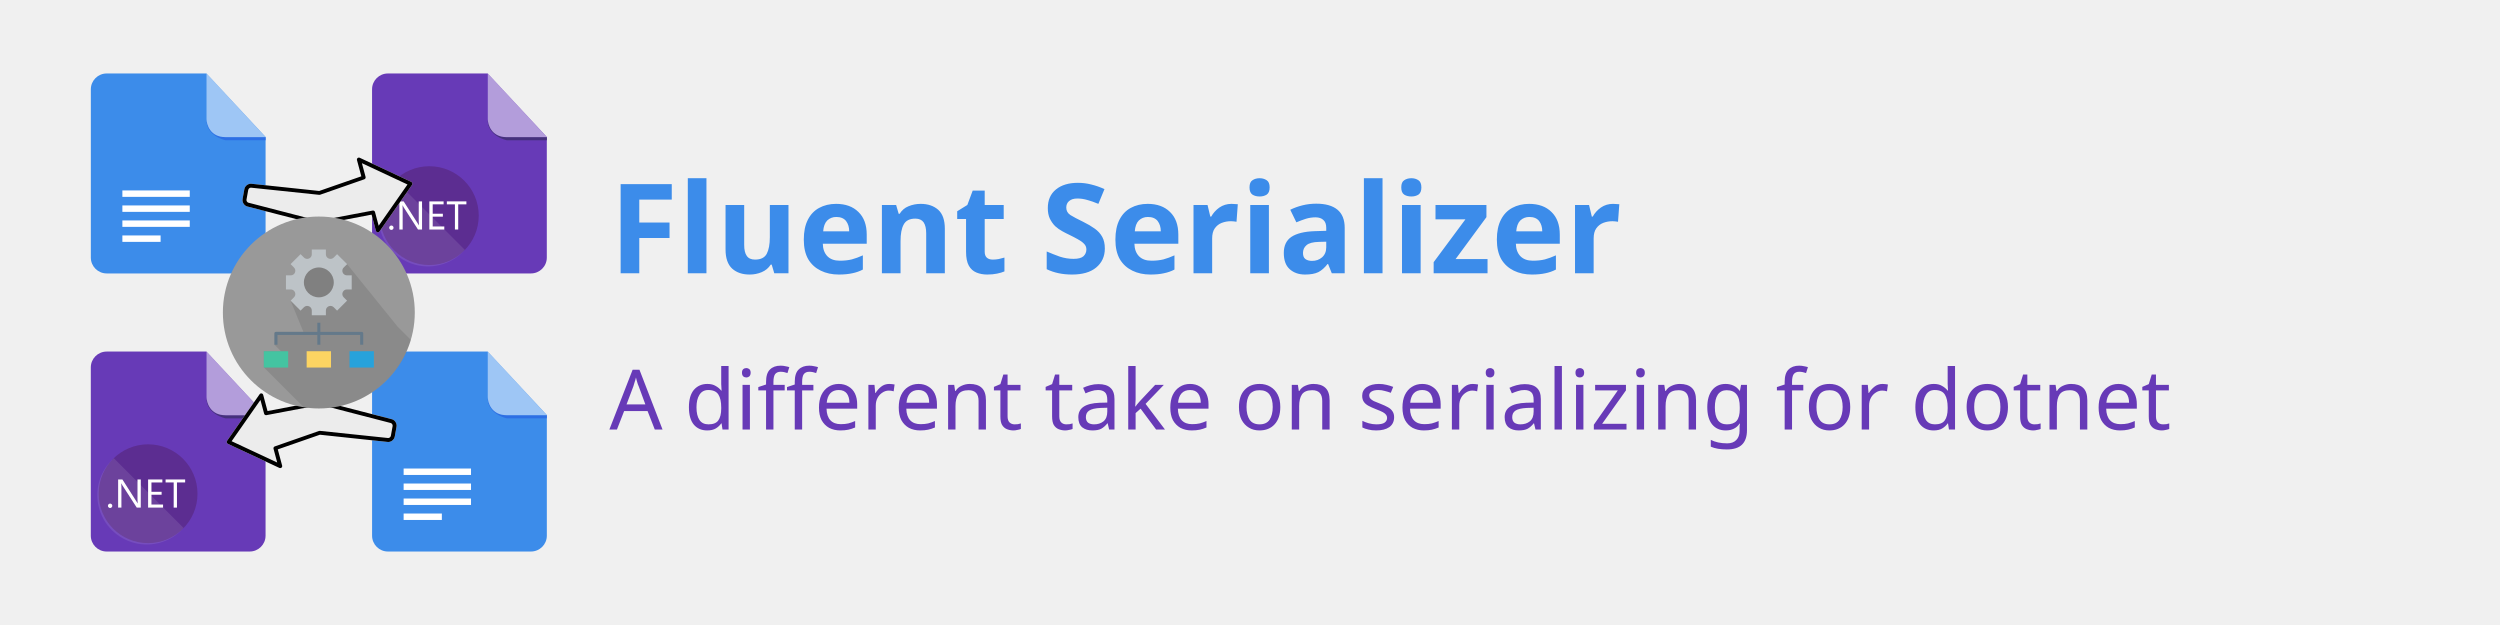
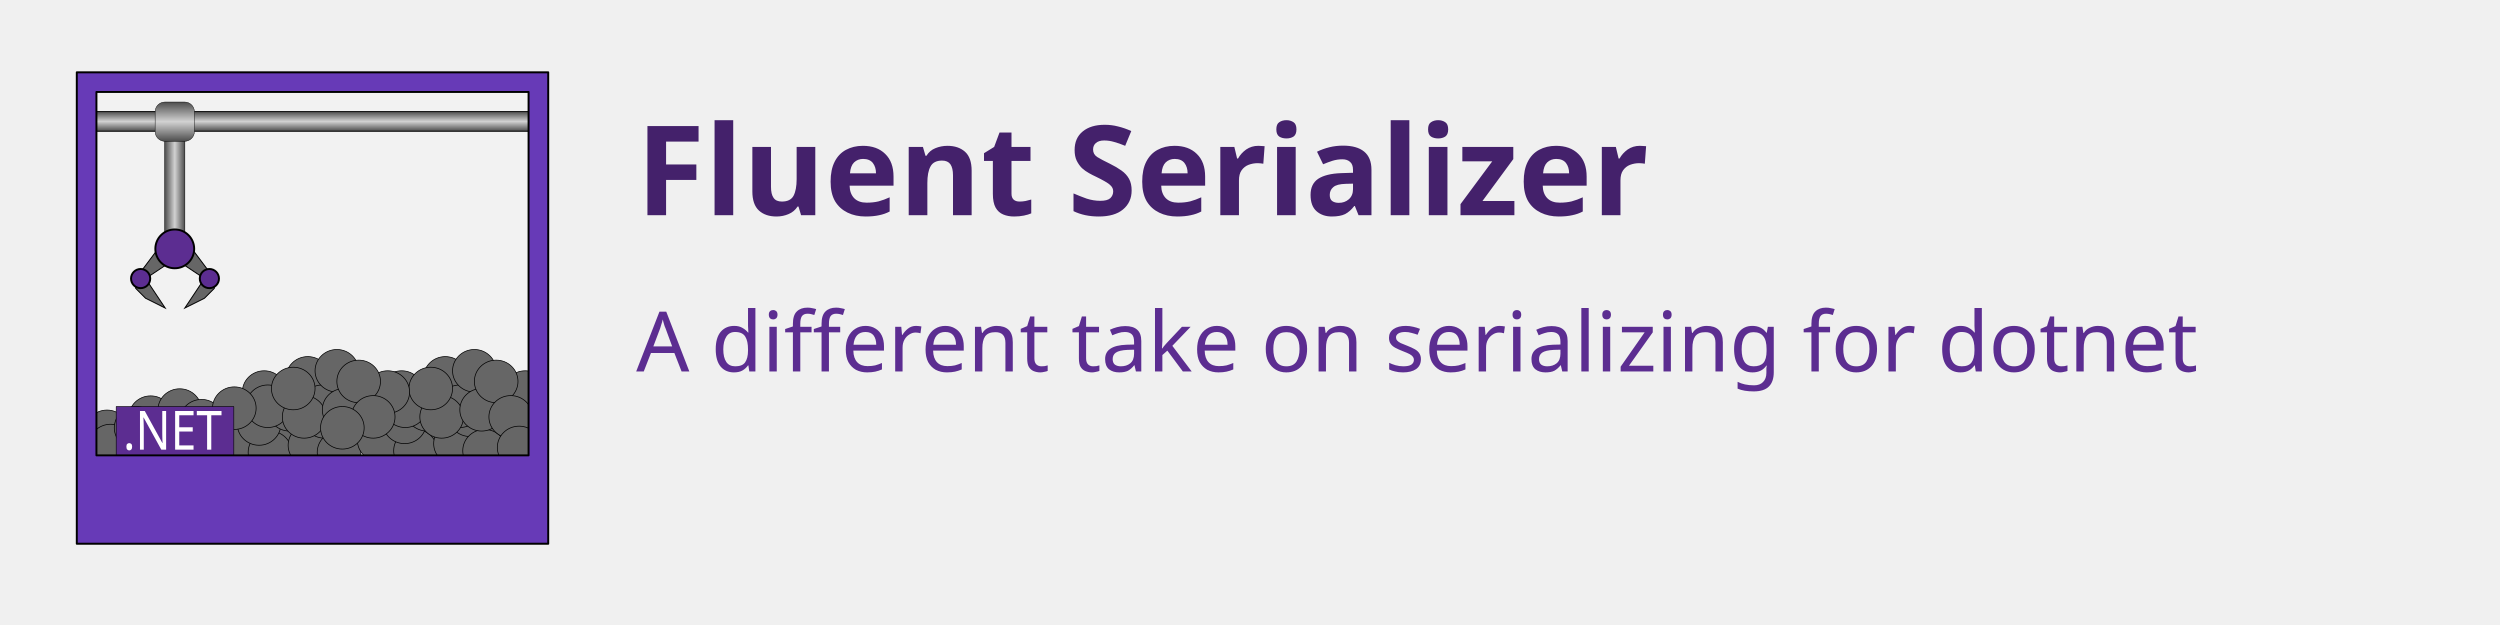
<svg xmlns="http://www.w3.org/2000/svg" xmlns:xlink="http://www.w3.org/1999/xlink" width="800" height="200" viewBox="0 0 211.667 52.917" version="1.1" id="svg8">
  <defs id="defs2">
    <linearGradient id="linearGradient2420">
      <stop style="stop-color:#ffffff;stop-opacity:0.392" offset="0" id="stop2416" />
      <stop id="stop2430" offset="0.333" style="stop-color:#ffffff;stop-opacity:0" />
      <stop id="stop2424" offset="0.667" style="stop-color:#ffffff;stop-opacity:0.392" />
      <stop style="stop-color:#ffffff;stop-opacity:0" offset="1" id="stop2426" />
    </linearGradient>
    <style id="style4543">.cls-1{fill:#f1734d;}.cls-1,.cls-2{fill-rule:evenodd;}.cls-2{fill:#9293a5;}.cls-3{fill:#f94060;}.cls-4{fill:#96ccee;}</style>
    <style id="style4620">.cls-1{fill:#5c2d91;}.cls-2,.cls-3{fill:#fff;}.cls-2{opacity:0.1;}</style>
    <style id="style4543-2">.cls-1{fill:#f1734d;}.cls-1,.cls-2{fill-rule:evenodd;}.cls-2{fill:#9293a5;}.cls-3{fill:#f94060;}.cls-4{fill:#96ccee;}</style>
    <style id="style4620-4">.cls-1{fill:#5c2d91;}.cls-2,.cls-3{fill:#fff;}.cls-2{opacity:0.1;}</style>
    <style id="style4543-1">.cls-1{fill:#f1734d;}.cls-1,.cls-2{fill-rule:evenodd;}.cls-2{fill:#9293a5;}.cls-3{fill:#f94060;}.cls-4{fill:#96ccee;}</style>
    <style id="style4620-5">.cls-1{fill:#5c2d91;}.cls-2,.cls-3{fill:#fff;}.cls-2{opacity:0.1;}</style>
    <linearGradient xlink:href="#linearGradient2420" id="linearGradient2422" x1="17.439" y1="221.229" x2="18.475" y2="222.265" gradientUnits="userSpaceOnUse" spreadMethod="reflect" gradientTransform="matrix(3.779528,0,0,3.779528,-65.91245,-836.1414)" />
    <pattern patternUnits="userSpaceOnUse" width="36.871" height="36.871" patternTransform="matrix(0.2645833,0,0,0.2645833,17.43934,221.2291)" id="pattern2432">
      <rect y="0" x="0" height="36.871" width="36.871" id="rect2414" style="opacity:1;vector-effect:none;fill:url(#linearGradient2422);fill-opacity:1;stroke:none;stroke-width:0.502;stroke-linecap:round;stroke-linejoin:round;stroke-miterlimit:4;stroke-dasharray:none;stroke-dashoffset:0;stroke-opacity:1;paint-order:markers fill stroke" />
    </pattern>
-     <filter style="color-interpolation-filters:sRGB" id="filter2550" x="-0.001" width="1.003" y="-0.013" height="1.026">
-       <feGaussianBlur stdDeviation="0.078" id="feGaussianBlur2552" />
-     </filter>
+     <linearGradient xlink:href="#linearGradient4983" id="linearGradient4985" x1="-8.679" y1="178.197" x2="-8.679" y2="180.843" gradientUnits="userSpaceOnUse" spreadMethod="reflect" gradientTransform="translate(2.5438151e-6,2.645824)" />
+     <linearGradient id="linearGradient4983">
+       <stop id="stop4981" offset="0" style="stop-color:#d2d2d2;stop-opacity:1" />
+       <stop id="stop4979" offset="1" style="stop-color:#4d4d4d;stop-opacity:1;" />
+     </linearGradient>
+     <linearGradient xlink:href="#linearGradient4983" id="linearGradient4985-7" x1="-8.679" y1="178.197" x2="-8.679" y2="180.843" gradientUnits="userSpaceOnUse" spreadMethod="reflect" gradientTransform="matrix(0.2825269,0,0,1.023118,200.4266,-133.9495)" />
+     <linearGradient xlink:href="#linearGradient4983" id="linearGradient4985-1" x1="-8.679" y1="178.197" x2="-8.679" y2="180.843" gradientUnits="userSpaceOnUse" spreadMethod="reflect" gradientTransform="matrix(0.08695649,0,0,2,-47.61216,-175.551)" />
  </defs>
  <g id="layer1" transform="translate(0,-244.0833)">
-     <g style="image-rendering:optimizeQuality" transform="translate(-5.431302,176.728)" id="Logo-default">
-       <g transform="translate(1.817163,7.830727)" id="g4731">
-         <rect style="opacity:1;vector-effect:none;fill:#000000;fill-opacity:0;stroke:none;stroke-width:2;stroke-linecap:round;stroke-linejoin:round;stroke-miterlimit:4;stroke-dasharray:none;stroke-dashoffset:0;stroke-opacity:1;paint-order:markers fill stroke" id="use4717" width="17.198" height="17.198" x="10.103" y="65.478" />
-       </g>
-       <g transform="translate(25.62966,7.830727)" id="g5626">
-         <rect style="opacity:1;vector-effect:none;fill:#000000;fill-opacity:0;stroke:none;stroke-width:2;stroke-linecap:round;stroke-linejoin:round;stroke-miterlimit:4;stroke-dasharray:none;stroke-dashoffset:0;stroke-opacity:1;paint-order:markers fill stroke" id="use5624" width="17.198" height="17.198" x="10.103" y="65.478" />
-       </g>
-       <g transform="translate(13.72341,19.73698)" id="g5634">
-         <rect style="opacity:1;vector-effect:none;fill:#000000;fill-opacity:0;stroke:none;stroke-width:2;stroke-linecap:round;stroke-linejoin:round;stroke-miterlimit:4;stroke-dasharray:none;stroke-dashoffset:0;stroke-opacity:1;paint-order:markers fill stroke" id="use5632" width="17.198" height="17.198" x="10.103" y="65.478" />
-       </g>
-       <g transform="translate(1.817163,31.64322)" id="g5642">
-         <rect style="opacity:1;vector-effect:none;fill:#000000;fill-opacity:0;stroke:none;stroke-width:2;stroke-linecap:round;stroke-linejoin:round;stroke-miterlimit:4;stroke-dasharray:none;stroke-dashoffset:0;stroke-opacity:1;paint-order:markers fill stroke" id="use5640" width="17.198" height="17.198" x="10.103" y="65.478" />
-       </g>
-       <g transform="translate(25.62966,31.64322)" id="g5650">
-         <rect style="opacity:1;vector-effect:none;fill:#000000;fill-opacity:0;stroke:none;stroke-width:2;stroke-linecap:round;stroke-linejoin:round;stroke-miterlimit:4;stroke-dasharray:none;stroke-dashoffset:0;stroke-opacity:1;paint-order:markers fill stroke" id="use5648" width="17.198" height="17.198" x="10.103" y="65.478" />
-       </g>
-       <g transform="matrix(0.2645833,0,0,0.2645833,13.11094,73.57306)" id="g5715">
-         <path style="clip-rule:evenodd;fill:#3c8cea;fill-rule:evenodd" d="M 5.112,0.011 C 2.31,0.011 0.039,2.284 0.039,5.085 V 58.926 C 0.039,61.729 2.311,64 5.112,64 h 45.775 c 2.801,0 5.074,-2.271 5.074,-5.074 V 20.321 L 37.057,0.011 Z" id="path5705" />
-         <path style="fill:#ffffff" d="m 10.133,37.439 h 21.564 v 2.059 H 10.133 Z m 0,4.801 h 21.564 v 2.057 H 10.133 Z m 0,4.801 h 21.564 v 2.057 H 10.133 Z m 0,4.8 h 12.233 v 2.058 H 10.133 Z" id="path5707" />
-         <g style="clip-rule:evenodd;fill-rule:evenodd" id="g5713">
-           <path style="fill:#2d6fe4" d="m 55.96,20.377 v 1 H 43.161 c 0,0 -6.312,-1.26 -6.129,-6.707 0,0 0.208,5.707 6.004,5.707 z" id="path5709" />
-           <path style="opacity:0.5;fill:#ffffff" d="m 37.058,0.025 v 14.561 c 0,1.656 1.104,5.791 6.104,5.791 h 12.799 z" id="path5711" />
+     <text xml:space="preserve" style="font-style:normal;font-weight:normal;font-size:10.583px;line-height:1.25;font-family:sans-serif;letter-spacing:0px;word-spacing:0px;fill:#5c2d91;fill-opacity:1;stroke:none;stroke-width:0.133;stroke-miterlimit:4;stroke-dasharray:none;stroke-opacity:1" x="53.862" y="262.305" id="text5242">
+       <tspan x="53.862" y="262.305" style="font-weight:bold;fill:#44216b;fill-opacity:1;stroke:none;stroke-width:0.133;stroke-miterlimit:4;stroke-dasharray:none;stroke-opacity:1" id="tspan5244">Fluent Serializer</tspan>
+       <tspan x="53.862" y="275.534" style="font-size:7.056px;fill:#5c2d91;fill-opacity:1;stroke:none;stroke-width:0.133;stroke-miterlimit:4;stroke-dasharray:none;stroke-opacity:1" id="tspan5248">A different take on serializing for dotnet</tspan>
+     </text>
+     <g transform="matrix(0.3142857,0,0,0.3142857,29.18614,197.528)" id="g5716">
+       <g id="g7890">
+         <g id="g7885">
+           <rect ry="4.1131684e-13" y="170.259" x="-69.534" height="121.708" width="121.708" id="rect4947-79" style="opacity:1;fill:#ffffff;fill-opacity:0.126;stroke:none;stroke-width:3.796;stroke-linecap:round;stroke-linejoin:round;stroke-miterlimit:4;stroke-dasharray:none;stroke-opacity:1" />
+           <rect ry="4.4708353e-13" y="164.968" x="-74.825" height="132.292" width="132.292" id="rect4947" style="opacity:1;fill:#ffffff;fill-opacity:0;stroke:none;stroke-width:4.126;stroke-linecap:round;stroke-linejoin:round;stroke-miterlimit:4;stroke-dasharray:none;stroke-opacity:1" />
        </g>
      </g>
-       <g id="g5727" transform="matrix(0.2645833,0,0,0.2645833,36.92344,97.11807)">
-         <path id="path5717" d="M 5.112,0.011 C 2.31,0.011 0.039,2.284 0.039,5.085 V 58.926 C 0.039,61.729 2.311,64 5.112,64 h 45.775 c 2.801,0 5.074,-2.271 5.074,-5.074 V 20.321 L 37.057,0.011 Z" style="clip-rule:evenodd;fill:#3c8cea;fill-rule:evenodd" />
-         <path id="path5719" d="m 10.133,37.439 h 21.564 v 2.059 H 10.133 Z m 0,4.801 h 21.564 v 2.057 H 10.133 Z m 0,4.801 h 21.564 v 2.057 H 10.133 Z m 0,4.8 h 12.233 v 2.058 H 10.133 Z" style="fill:#ffffff" />
-         <g id="g5725" style="clip-rule:evenodd;fill-rule:evenodd">
-           <path id="path5721" d="m 55.96,20.377 v 1 H 43.161 c 0,0 -6.312,-1.26 -6.129,-6.707 0,0 0.208,5.707 6.004,5.707 z" style="fill:#2d6fe4" />
-           <path id="path5723" d="m 37.058,0.025 v 14.561 c 0,1.656 1.104,5.791 6.104,5.791 h 12.799 z" style="opacity:0.5;fill:#ffffff" />
-         </g>
+       <g id="g5612">
+         <ellipse style="opacity:1;fill:#666666;fill-opacity:1;stroke:#000000;stroke-width:0.193;stroke-linecap:round;stroke-linejoin:round;stroke-miterlimit:4;stroke-dasharray:none;stroke-opacity:1" id="path5216-7" cx="-64.037" cy="264.334" rx="5.876" ry="5.732" />
+         <ellipse style="opacity:1;fill:#666666;fill-opacity:1;stroke:#000000;stroke-width:0.193;stroke-linecap:round;stroke-linejoin:round;stroke-miterlimit:4;stroke-dasharray:none;stroke-opacity:1" id="path5216-6" cx="-57.181" cy="269.111" rx="5.876" ry="5.732" />
+         <ellipse style="opacity:1;fill:#666666;fill-opacity:1;stroke:#000000;stroke-width:0.193;stroke-linecap:round;stroke-linejoin:round;stroke-miterlimit:4;stroke-dasharray:none;stroke-opacity:1" id="path5216-69" cx="-63.057" cy="268.155" rx="5.876" ry="5.732" />
+         <ellipse style="opacity:1;fill:#666666;fill-opacity:1;stroke:#000000;stroke-width:0.193;stroke-linecap:round;stroke-linejoin:round;stroke-miterlimit:4;stroke-dasharray:none;stroke-opacity:1" id="path5216-4" cx="-52.284" cy="260.512" rx="5.876" ry="5.732" />
+         <ellipse style="opacity:1;fill:#666666;fill-opacity:1;stroke:#000000;stroke-width:0.193;stroke-linecap:round;stroke-linejoin:round;stroke-miterlimit:4;stroke-dasharray:none;stroke-opacity:1" id="path5216-73" cx="-48.367" cy="268.155" rx="5.876" ry="5.732" />
+         <ellipse style="opacity:1;fill:#666666;fill-opacity:1;stroke:#000000;stroke-width:0.193;stroke-linecap:round;stroke-linejoin:round;stroke-miterlimit:4;stroke-dasharray:none;stroke-opacity:1" id="path5216-2" cx="-53.264" cy="271.021" rx="5.876" ry="5.732" />
+         <ellipse style="opacity:1;fill:#666666;fill-opacity:1;stroke:#000000;stroke-width:0.193;stroke-linecap:round;stroke-linejoin:round;stroke-miterlimit:4;stroke-dasharray:none;stroke-opacity:1" id="path5216-28" cx="-30.739" cy="264.334" rx="5.876" ry="5.732" />
+         <ellipse style="opacity:1;fill:#666666;fill-opacity:1;stroke:#000000;stroke-width:0.193;stroke-linecap:round;stroke-linejoin:round;stroke-miterlimit:4;stroke-dasharray:none;stroke-opacity:1" id="path5216-3" cx="-44.449" cy="258.602" rx="5.876" ry="5.732" />
+         <ellipse style="opacity:1;fill:#666666;fill-opacity:1;stroke:#000000;stroke-width:0.193;stroke-linecap:round;stroke-linejoin:round;stroke-miterlimit:4;stroke-dasharray:none;stroke-opacity:1" id="path5216-60" cx="-42.491" cy="269.111" rx="5.876" ry="5.732" />
+         <ellipse style="opacity:1;fill:#666666;fill-opacity:1;stroke:#000000;stroke-width:0.193;stroke-linecap:round;stroke-linejoin:round;stroke-miterlimit:4;stroke-dasharray:none;stroke-opacity:1" id="path5216-8" cx="-38.573" cy="261.468" rx="5.876" ry="5.732" />
+         <ellipse style="opacity:1;fill:#666666;fill-opacity:1;stroke:#000000;stroke-width:0.193;stroke-linecap:round;stroke-linejoin:round;stroke-miterlimit:4;stroke-dasharray:none;stroke-opacity:1" id="path5216-0" cx="-34.656" cy="271.021" rx="5.876" ry="5.732" />
+         <ellipse style="opacity:1;fill:#666666;fill-opacity:1;stroke:#000000;stroke-width:0.193;stroke-linecap:round;stroke-linejoin:round;stroke-miterlimit:4;stroke-dasharray:none;stroke-opacity:1" id="path5216" cx="-56.202" cy="263.378" rx="5.876" ry="5.732" />
+         <ellipse style="opacity:1;fill:#666666;fill-opacity:1;stroke:#000000;stroke-width:0.193;stroke-linecap:round;stroke-linejoin:round;stroke-miterlimit:4;stroke-dasharray:none;stroke-opacity:1" id="path5216-7-0" cx="-30.912" cy="263.304" rx="5.876" ry="5.732" />
+         <ellipse style="opacity:1;fill:#666666;fill-opacity:1;stroke:#000000;stroke-width:0.193;stroke-linecap:round;stroke-linejoin:round;stroke-miterlimit:4;stroke-dasharray:none;stroke-opacity:1" id="path5216-6-6" cx="-24.057" cy="268.081" rx="5.876" ry="5.732" />
+         <ellipse style="opacity:1;fill:#666666;fill-opacity:1;stroke:#000000;stroke-width:0.193;stroke-linecap:round;stroke-linejoin:round;stroke-miterlimit:4;stroke-dasharray:none;stroke-opacity:1" id="path5216-69-8" cx="-29.933" cy="267.125" rx="5.876" ry="5.732" />
+         <ellipse style="opacity:1;fill:#666666;fill-opacity:1;stroke:#000000;stroke-width:0.193;stroke-linecap:round;stroke-linejoin:round;stroke-miterlimit:4;stroke-dasharray:none;stroke-opacity:1" id="path5216-4-0" cx="-19.16" cy="259.483" rx="5.876" ry="5.732" />
+         <ellipse style="opacity:1;fill:#666666;fill-opacity:1;stroke:#000000;stroke-width:0.193;stroke-linecap:round;stroke-linejoin:round;stroke-miterlimit:4;stroke-dasharray:none;stroke-opacity:1" id="path5216-73-5" cx="-15.243" cy="267.125" rx="5.876" ry="5.732" />
+         <ellipse style="opacity:1;fill:#666666;fill-opacity:1;stroke:#000000;stroke-width:0.193;stroke-linecap:round;stroke-linejoin:round;stroke-miterlimit:4;stroke-dasharray:none;stroke-opacity:1" id="path5216-2-2" cx="-20.139" cy="269.991" rx="5.876" ry="5.732" />
+         <ellipse style="opacity:1;fill:#666666;fill-opacity:1;stroke:#000000;stroke-width:0.193;stroke-linecap:round;stroke-linejoin:round;stroke-miterlimit:4;stroke-dasharray:none;stroke-opacity:1" id="path5216-28-7" cx="2.386" cy="263.304" rx="5.876" ry="5.732" />
+         <ellipse style="opacity:1;fill:#666666;fill-opacity:1;stroke:#000000;stroke-width:0.193;stroke-linecap:round;stroke-linejoin:round;stroke-miterlimit:4;stroke-dasharray:none;stroke-opacity:1" id="path5216-3-2" cx="-11.325" cy="257.572" rx="5.876" ry="5.732" />
+         <ellipse style="opacity:1;fill:#666666;fill-opacity:1;stroke:#000000;stroke-width:0.193;stroke-linecap:round;stroke-linejoin:round;stroke-miterlimit:4;stroke-dasharray:none;stroke-opacity:1" id="path5216-60-1" cx="-9.367" cy="268.081" rx="5.876" ry="5.732" />
+         <ellipse style="opacity:1;fill:#666666;fill-opacity:1;stroke:#000000;stroke-width:0.193;stroke-linecap:round;stroke-linejoin:round;stroke-miterlimit:4;stroke-dasharray:none;stroke-opacity:1" id="path5216-8-6" cx="-5.449" cy="260.438" rx="5.876" ry="5.732" />
+         <ellipse style="opacity:1;fill:#666666;fill-opacity:1;stroke:#000000;stroke-width:0.193;stroke-linecap:round;stroke-linejoin:round;stroke-miterlimit:4;stroke-dasharray:none;stroke-opacity:1" id="path5216-0-8" cx="-1.532" cy="269.991" rx="5.876" ry="5.732" />
+         <ellipse style="opacity:1;fill:#666666;fill-opacity:1;stroke:#000000;stroke-width:0.193;stroke-linecap:round;stroke-linejoin:round;stroke-miterlimit:4;stroke-dasharray:none;stroke-opacity:1" id="path5216-1" cx="-23.077" cy="262.349" rx="5.876" ry="5.732" />
+         <ellipse style="opacity:1;fill:#666666;fill-opacity:1;stroke:#000000;stroke-width:0.193;stroke-linecap:round;stroke-linejoin:round;stroke-miterlimit:4;stroke-dasharray:none;stroke-opacity:1" id="path5216-7-8" cx="8.293" cy="262.864" rx="5.876" ry="5.732" />
+         <ellipse style="opacity:1;fill:#666666;fill-opacity:1;stroke:#000000;stroke-width:0.193;stroke-linecap:round;stroke-linejoin:round;stroke-miterlimit:4;stroke-dasharray:none;stroke-opacity:1" id="path5216-6-2" cx="15.149" cy="267.64" rx="5.876" ry="5.732" />
+         <ellipse style="opacity:1;fill:#666666;fill-opacity:1;stroke:#000000;stroke-width:0.193;stroke-linecap:round;stroke-linejoin:round;stroke-miterlimit:4;stroke-dasharray:none;stroke-opacity:1" id="path5216-69-0" cx="9.273" cy="266.685" rx="5.876" ry="5.732" />
+         <ellipse style="opacity:1;fill:#666666;fill-opacity:1;stroke:#000000;stroke-width:0.193;stroke-linecap:round;stroke-linejoin:round;stroke-miterlimit:4;stroke-dasharray:none;stroke-opacity:1" id="path5216-4-7" cx="20.046" cy="259.042" rx="5.876" ry="5.732" />
+         <ellipse style="opacity:1;fill:#666666;fill-opacity:1;stroke:#000000;stroke-width:0.193;stroke-linecap:round;stroke-linejoin:round;stroke-miterlimit:4;stroke-dasharray:none;stroke-opacity:1" id="path5216-73-2" cx="23.963" cy="266.685" rx="5.876" ry="5.732" />
+         <ellipse style="opacity:1;fill:#666666;fill-opacity:1;stroke:#000000;stroke-width:0.193;stroke-linecap:round;stroke-linejoin:round;stroke-miterlimit:4;stroke-dasharray:none;stroke-opacity:1" id="path5216-2-3" cx="19.066" cy="269.551" rx="5.876" ry="5.732" />
+         <ellipse style="opacity:1;fill:#666666;fill-opacity:1;stroke:#000000;stroke-width:0.193;stroke-linecap:round;stroke-linejoin:round;stroke-miterlimit:4;stroke-dasharray:none;stroke-opacity:1" id="path5216-28-0" cx="41.591" cy="262.864" rx="5.876" ry="5.732" />
+         <ellipse style="opacity:1;fill:#666666;fill-opacity:1;stroke:#000000;stroke-width:0.193;stroke-linecap:round;stroke-linejoin:round;stroke-miterlimit:4;stroke-dasharray:none;stroke-opacity:1" id="path5216-3-1" cx="27.88" cy="257.131" rx="5.876" ry="5.732" />
+         <ellipse style="opacity:1;fill:#666666;fill-opacity:1;stroke:#000000;stroke-width:0.193;stroke-linecap:round;stroke-linejoin:round;stroke-miterlimit:4;stroke-dasharray:none;stroke-opacity:1" id="path5216-60-4" cx="29.839" cy="267.64" rx="5.876" ry="5.732" />
+         <ellipse style="opacity:1;fill:#666666;fill-opacity:1;stroke:#000000;stroke-width:0.193;stroke-linecap:round;stroke-linejoin:round;stroke-miterlimit:4;stroke-dasharray:none;stroke-opacity:1" id="path5216-8-8" cx="33.757" cy="259.998" rx="5.876" ry="5.732" />
+         <ellipse style="opacity:1;fill:#666666;fill-opacity:1;stroke:#000000;stroke-width:0.193;stroke-linecap:round;stroke-linejoin:round;stroke-miterlimit:4;stroke-dasharray:none;stroke-opacity:1" id="path5216-0-7" cx="37.674" cy="269.551" rx="5.876" ry="5.732" />
+         <ellipse style="opacity:1;fill:#666666;fill-opacity:1;stroke:#000000;stroke-width:0.193;stroke-linecap:round;stroke-linejoin:round;stroke-miterlimit:4;stroke-dasharray:none;stroke-opacity:1" id="path5216-9" cx="16.128" cy="261.908" rx="5.876" ry="5.732" />
+         <ellipse style="opacity:1;fill:#666666;fill-opacity:1;stroke:#000000;stroke-width:0.193;stroke-linecap:round;stroke-linejoin:round;stroke-miterlimit:4;stroke-dasharray:none;stroke-opacity:1" id="path5216-7-7" cx="15.338" cy="253.75" rx="5.876" ry="5.732" />
+         <ellipse style="opacity:1;fill:#666666;fill-opacity:1;stroke:#000000;stroke-width:0.193;stroke-linecap:round;stroke-linejoin:round;stroke-miterlimit:4;stroke-dasharray:none;stroke-opacity:1" id="path5216-6-5" cx="22.194" cy="258.527" rx="5.876" ry="5.732" />
+         <ellipse style="opacity:1;fill:#666666;fill-opacity:1;stroke:#000000;stroke-width:0.193;stroke-linecap:round;stroke-linejoin:round;stroke-miterlimit:4;stroke-dasharray:none;stroke-opacity:1" id="path5216-69-5" cx="16.318" cy="257.572" rx="5.876" ry="5.732" />
+         <ellipse style="opacity:1;fill:#666666;fill-opacity:1;stroke:#000000;stroke-width:0.193;stroke-linecap:round;stroke-linejoin:round;stroke-miterlimit:4;stroke-dasharray:none;stroke-opacity:1" id="path5216-4-08" cx="27.091" cy="249.929" rx="5.876" ry="5.732" />
+         <ellipse style="opacity:1;fill:#666666;fill-opacity:1;stroke:#000000;stroke-width:0.193;stroke-linecap:round;stroke-linejoin:round;stroke-miterlimit:4;stroke-dasharray:none;stroke-opacity:1" id="path5216-73-6" cx="31.008" cy="257.572" rx="5.876" ry="5.732" />
+         <ellipse style="opacity:1;fill:#666666;fill-opacity:1;stroke:#000000;stroke-width:0.193;stroke-linecap:round;stroke-linejoin:round;stroke-miterlimit:4;stroke-dasharray:none;stroke-opacity:1" id="path5216-2-7" cx="26.111" cy="260.438" rx="5.876" ry="5.732" />
+         <ellipse style="opacity:1;fill:#666666;fill-opacity:1;stroke:#000000;stroke-width:0.193;stroke-linecap:round;stroke-linejoin:round;stroke-miterlimit:4;stroke-dasharray:none;stroke-opacity:1" id="path5216-28-6" cx="48.636" cy="253.75" rx="5.876" ry="5.732" />
+         <ellipse style="opacity:1;fill:#666666;fill-opacity:1;stroke:#000000;stroke-width:0.193;stroke-linecap:round;stroke-linejoin:round;stroke-miterlimit:4;stroke-dasharray:none;stroke-opacity:1" id="path5216-3-8" cx="34.926" cy="248.018" rx="5.876" ry="5.732" />
+         <ellipse style="opacity:1;fill:#666666;fill-opacity:1;stroke:#000000;stroke-width:0.193;stroke-linecap:round;stroke-linejoin:round;stroke-miterlimit:4;stroke-dasharray:none;stroke-opacity:1" id="path5216-60-3" cx="36.884" cy="258.527" rx="5.876" ry="5.732" />
+         <ellipse style="opacity:1;fill:#666666;fill-opacity:1;stroke:#000000;stroke-width:0.193;stroke-linecap:round;stroke-linejoin:round;stroke-miterlimit:4;stroke-dasharray:none;stroke-opacity:1" id="path5216-8-67" cx="40.802" cy="250.884" rx="5.876" ry="5.732" />
+         <ellipse style="opacity:1;fill:#666666;fill-opacity:1;stroke:#000000;stroke-width:0.193;stroke-linecap:round;stroke-linejoin:round;stroke-miterlimit:4;stroke-dasharray:none;stroke-opacity:1" id="path5216-0-4" cx="44.719" cy="260.438" rx="5.876" ry="5.732" />
+         <ellipse style="opacity:1;fill:#666666;fill-opacity:1;stroke:#000000;stroke-width:0.193;stroke-linecap:round;stroke-linejoin:round;stroke-miterlimit:4;stroke-dasharray:none;stroke-opacity:1" id="path5216-71" cx="23.173" cy="252.795" rx="5.876" ry="5.732" />
+         <ellipse style="opacity:1;fill:#666666;fill-opacity:1;stroke:#000000;stroke-width:0.193;stroke-linecap:round;stroke-linejoin:round;stroke-miterlimit:4;stroke-dasharray:none;stroke-opacity:1" id="path5216-7-4" cx="-21.703" cy="253.75" rx="5.876" ry="5.732" />
+         <ellipse style="opacity:1;fill:#666666;fill-opacity:1;stroke:#000000;stroke-width:0.193;stroke-linecap:round;stroke-linejoin:round;stroke-miterlimit:4;stroke-dasharray:none;stroke-opacity:1" id="path5216-6-8" cx="-14.848" cy="258.527" rx="5.876" ry="5.732" />
+         <ellipse style="opacity:1;fill:#666666;fill-opacity:1;stroke:#000000;stroke-width:0.193;stroke-linecap:round;stroke-linejoin:round;stroke-miterlimit:4;stroke-dasharray:none;stroke-opacity:1" id="path5216-69-2" cx="-20.724" cy="257.572" rx="5.876" ry="5.732" />
+         <ellipse style="opacity:1;fill:#666666;fill-opacity:1;stroke:#000000;stroke-width:0.193;stroke-linecap:round;stroke-linejoin:round;stroke-miterlimit:4;stroke-dasharray:none;stroke-opacity:1" id="path5216-4-9" cx="-9.951" cy="249.929" rx="5.876" ry="5.732" />
+         <ellipse style="opacity:1;fill:#666666;fill-opacity:1;stroke:#000000;stroke-width:0.193;stroke-linecap:round;stroke-linejoin:round;stroke-miterlimit:4;stroke-dasharray:none;stroke-opacity:1" id="path5216-73-1" cx="-6.034" cy="257.572" rx="5.876" ry="5.732" />
+         <ellipse style="opacity:1;fill:#666666;fill-opacity:1;stroke:#000000;stroke-width:0.193;stroke-linecap:round;stroke-linejoin:round;stroke-miterlimit:4;stroke-dasharray:none;stroke-opacity:1" id="path5216-2-5" cx="-10.93" cy="260.438" rx="5.876" ry="5.732" />
+         <ellipse style="opacity:1;fill:#666666;fill-opacity:1;stroke:#000000;stroke-width:0.193;stroke-linecap:round;stroke-linejoin:round;stroke-miterlimit:4;stroke-dasharray:none;stroke-opacity:1" id="path5216-28-4" cx="11.595" cy="253.75" rx="5.876" ry="5.732" />
+         <ellipse style="opacity:1;fill:#666666;fill-opacity:1;stroke:#000000;stroke-width:0.193;stroke-linecap:round;stroke-linejoin:round;stroke-miterlimit:4;stroke-dasharray:none;stroke-opacity:1" id="path5216-3-6" cx="-2.116" cy="248.018" rx="5.876" ry="5.732" />
+         <ellipse style="opacity:1;fill:#666666;fill-opacity:1;stroke:#000000;stroke-width:0.193;stroke-linecap:round;stroke-linejoin:round;stroke-miterlimit:4;stroke-dasharray:none;stroke-opacity:1" id="path5216-60-5" cx="-0.157" cy="258.527" rx="5.876" ry="5.732" />
+         <ellipse style="opacity:1;fill:#666666;fill-opacity:1;stroke:#000000;stroke-width:0.193;stroke-linecap:round;stroke-linejoin:round;stroke-miterlimit:4;stroke-dasharray:none;stroke-opacity:1" id="path5216-8-9" cx="3.76" cy="250.884" rx="5.876" ry="5.732" />
+         <ellipse style="opacity:1;fill:#666666;fill-opacity:1;stroke:#000000;stroke-width:0.193;stroke-linecap:round;stroke-linejoin:round;stroke-miterlimit:4;stroke-dasharray:none;stroke-opacity:1" id="path5216-0-2" cx="7.677" cy="260.438" rx="5.876" ry="5.732" />
+         <ellipse style="opacity:1;fill:#666666;fill-opacity:1;stroke:#000000;stroke-width:0.193;stroke-linecap:round;stroke-linejoin:round;stroke-miterlimit:4;stroke-dasharray:none;stroke-opacity:1" id="path5216-90" cx="-13.868" cy="252.795" rx="5.876" ry="5.732" />
+         <ellipse style="opacity:1;fill:#666666;fill-opacity:1;stroke:#000000;stroke-width:0.193;stroke-linecap:round;stroke-linejoin:round;stroke-miterlimit:4;stroke-dasharray:none;stroke-opacity:1" id="path5216-71-2" cx="46.986" cy="268.67" rx="5.876" ry="5.732" />
+         <ellipse style="opacity:1;fill:#666666;fill-opacity:1;stroke:#000000;stroke-width:0.193;stroke-linecap:round;stroke-linejoin:round;stroke-miterlimit:4;stroke-dasharray:none;stroke-opacity:1" id="path5216-71-6" cx="-29.743" cy="258.087" rx="5.876" ry="5.732" />
+         <ellipse style="opacity:1;fill:#666666;fill-opacity:1;stroke:#000000;stroke-width:0.193;stroke-linecap:round;stroke-linejoin:round;stroke-miterlimit:4;stroke-dasharray:none;stroke-opacity:1" id="path5216-71-5" cx="-42.973" cy="268.67" rx="5.876" ry="5.732" />
+         <ellipse style="opacity:1;fill:#666666;fill-opacity:1;stroke:#000000;stroke-width:0.193;stroke-linecap:round;stroke-linejoin:round;stroke-miterlimit:4;stroke-dasharray:none;stroke-opacity:1" id="path5216-71-29" cx="-0.639" cy="263.378" rx="5.876" ry="5.732" />
      </g>
-       <g transform="translate(-55.32071,22.7358)" id="g5757">
-         <g id="g5755">
-           <g transform="translate(2.541323,0.1337467)" id="g5753">
-             <g id="g5737" transform="matrix(0.2645833,0,0,0.2645833,65.88822,74.25831)">
-               <path id="path5729" d="m 5.113,-0.026 c -2.803,0 -5.074,2.272 -5.074,5.074 v 53.841 c 0,2.803 2.271,5.074 5.074,5.074 h 45.773 c 2.801,0 5.074,-2.271 5.074,-5.074 V 20.284 L 37.059,-0.026 c 0,0 -31.946,0 -31.946,0 z" style="fill:#673ab7" />
-               <path id="path5731" d="m 55.977,20.352 v 1 H 43.178 c 0,0 -6.312,-1.26 -6.129,-6.707 0,0 0.208,5.707 6.004,5.707 z" style="fill:#45317c" />
-               <path id="path5733" d="m 37.074,0 v 14.561 c 0,1.656 1.104,5.791 6.104,5.791 h 12.799 z" enable-background="new    " style="opacity:0.5;fill:#ffffff" />
-               <path id="path5735" d="m 12.739,39.41 c 0,-0.4 -0.3,-0.7 -0.7,-0.7 h -1.3 c -0.4,0 -0.7,0.3 -0.7,0.7 v 1.3 c 0,0.4 0.3,0.7 0.7,0.7 h 1.3 c 0.4,0 0.7,-0.3 0.7,-0.7 z m 18.8,0 c 0,-0.4 -0.3,-0.7 -0.7,-0.7 h -15.7 c -0.4,0 -0.7,0.3 -0.7,0.7 v 1.3 c 0,0.4 0.3,0.7 0.7,0.7 h 15.7 c 0.4,0 0.7,-0.3 0.7,-0.7 z m -18.8,6.3 c 0,-0.4 -0.3,-0.7 -0.7,-0.7 h -1.3 c -0.4,0 -0.7,0.3 -0.7,0.7 v 1.3 c 0,0.4 0.3,0.7 0.7,0.7 h 1.3 c 0.4,0 0.7,-0.3 0.7,-0.7 z m 18.8,0 c 0,-0.4 -0.4,-0.7 -0.8,-0.7 h -15.5 c -0.4,0 -0.8,0.3 -0.8,0.7 v 1.3 c 0,0.4 0.4,0.7 0.8,0.7 h 15.5 c 0.4,0 0.8,-0.3 0.8,-0.7 z m -18.8,6.2 c 0,-0.4 -0.3,-0.7 -0.7,-0.7 h -1.3 c -0.4,0 -0.7,0.3 -0.7,0.7 v 1.3 c 0,0.4 0.3,0.7 0.7,0.7 h 1.3 c 0.4,0 0.7,-0.3 0.7,-0.7 z m 18.8,0 c 0,-0.4 -0.3,-0.7 -0.7,-0.7 h -15.7 c -0.4,0 -0.7,0.3 -0.7,0.7 v 1.3 c 0,0.4 0.3,0.7 0.7,0.7 h 15.7 c 0.4,0 0.7,-0.3 0.7,-0.7 z" style="fill:#ffffff" />
-             </g>
-             <g id="g5751" transform="matrix(0.1307235,0,0,0.1307235,66.56558,82.104)">
-               <circle id="circle5739" r="32" cy="32" cx="32" class="cls-1" style="fill:#5c2d91" />
-               <path id="path5741" d="M 9.82,9 A 32,32 0 1 0 55,54.18 Z" class="cls-2" style="opacity:0.1;fill:#ffffff" />
-               <path id="path5743" d="m 7.4,41.25 a 1.35,1.35 0 0 1 -1,-0.42 1.38,1.38 0 0 1 -0.41,-1 1.4,1.4 0 0 1 0.41,-1 1.34,1.34 0 0 1 1,-0.43 1.37,1.37 0 0 1 1,0.43 1.39,1.39 0 0 1 0.42,1 1.37,1.37 0 0 1 -0.42,1 1.38,1.38 0 0 1 -1,0.42 z" class="cls-3" style="fill:#ffffff" />
-               <path id="path5745" d="M 27.27,41 H 24.65 L 15.28,26.46 A 6.06,6.06 0 0 1 14.7,25.32 h -0.08 a 18.71,18.71 0 0 1 0.1,2.5 V 41 H 12.59 V 22.77 h 2.77 l 9.12,14.28 q 0.57,0.89 0.74,1.22 h 0.05 A 19.29,19.29 0 0 1 25.14,35.59 V 22.77 h 2.13 z" class="cls-3" style="fill:#ffffff" />
-               <path id="path5747" d="M 41.69,41 H 32 V 22.77 h 9.24 v 1.93 h -7.06 v 6.06 h 6.58 v 1.92 H 34.18 V 39 h 7.52 z" class="cls-3" style="fill:#ffffff" />
-               <path id="path5749" d="M 56,24.7 H 50.7 V 41 H 48.57 V 24.7 H 43.33 V 22.77 H 56 Z" class="cls-3" style="fill:#ffffff" />
-             </g>
+       <rect ry="4.4708231e-13" y="178.197" x="-69.534" height="5.292" width="121.708" id="rect4969" style="opacity:1;fill:url(#linearGradient4985);fill-opacity:1;stroke:#000000;stroke-width:0.265;stroke-linecap:round;stroke-linejoin:round;stroke-miterlimit:4;stroke-dasharray:none;stroke-opacity:1" />
+       <rect style="opacity:1;fill:#5c2d91;fill-opacity:1;stroke:#000000;stroke-width:0.161;stroke-linecap:round;stroke-linejoin:round;stroke-miterlimit:4;stroke-dasharray:none;stroke-opacity:1" id="rect5013" width="31.689" height="22.378" x="-61.565" y="257.653" rx="1.7912052e-06" ry="5.6366355e-07" />
+       <path id="rect4951" transform="matrix(0.2645833,0,0,0.2645833,4.549782,78.97812)" d="M -290,335 V 815 H 190 V 335 Z m 20,20 h 440 v 370 h -440 z" style="opacity:1;fill:#673ab7;fill-opacity:1;stroke:#000000;stroke-width:2;stroke-linecap:round;stroke-linejoin:round;stroke-miterlimit:4;stroke-dasharray:none;stroke-opacity:1" />
+       <g id="g5214">
+         <g id="g5111">
+           <g transform="translate(2.584667,0.06117864)" id="g5100">
+             <rect style="opacity:1;fill:url(#linearGradient4985-7);fill-opacity:1;stroke:#000000;stroke-width:0.142;stroke-linecap:round;stroke-linejoin:round;stroke-miterlimit:4;stroke-dasharray:none;stroke-opacity:1" id="rect4969-6" width="34.386" height="5.414" x="180.782" y="45.66" ry="4.5741796e-13" transform="rotate(90)" />
+             <rect style="opacity:1;fill:url(#linearGradient4985-1);fill-opacity:1;stroke:#000000;stroke-width:0.11;stroke-linecap:round;stroke-linejoin:round;stroke-miterlimit:4;stroke-dasharray:none;stroke-opacity:1" id="rect4969-0" width="10.583" height="10.583" x="-53.659" y="175.551" ry="2.646" rx="2.646" />
+           </g>
+           <g transform="translate(-5.3333332e-7,2.64584)" id="g5072">
+             <path style="fill:#666666;stroke:#000000;stroke-width:0.265px;stroke-linecap:butt;stroke-linejoin:miter;stroke-opacity:1" d="m -48.367,209.947 -7.938,10.583 1e-6,2.646 2.646,2.646 5.292,2.646 -5.292,-7.938 7.938,-5.292 z" id="path5047" />
+             <path style="fill:#666666;stroke:#000000;stroke-width:0.265px;stroke-linecap:butt;stroke-linejoin:miter;stroke-opacity:1" d="m -43.075,209.947 7.938,10.583 -10e-7,2.646 -2.646,2.646 -5.292,2.646 5.292,-7.938 -7.938,-5.292 z" id="path5047-4" />
+             <ellipse style="opacity:1;fill:#5c2d91;fill-opacity:1;stroke:#000000;stroke-width:0.529;stroke-linecap:round;stroke-linejoin:round;stroke-miterlimit:4;stroke-dasharray:none;stroke-opacity:1" id="path5015" cx="-45.787" cy="212.527" rx="5.227" ry="5.227" />
+             <ellipse style="opacity:1;fill:#5c2d91;fill-opacity:1;stroke:#000000;stroke-width:0.529;stroke-linecap:round;stroke-linejoin:round;stroke-miterlimit:4;stroke-dasharray:none;stroke-opacity:1" id="path5015-6-9" cx="-54.981" cy="220.53" rx="2.581" ry="2.581" />
+             <ellipse style="opacity:1;fill:#5c2d91;fill-opacity:1;stroke:#000000;stroke-width:0.529;stroke-linecap:round;stroke-linejoin:round;stroke-miterlimit:4;stroke-dasharray:none;stroke-opacity:1" id="path5015-6-9-3" cx="36.461" cy="220.53" rx="2.581" ry="2.581" transform="scale(-1,1)" />
          </g>
        </g>
      </g>
-       <g transform="translate(-31.50822,-0.8092004)" id="g5787">
-         <g id="g5785">
-           <g transform="translate(2.541323,0.1337467)" id="g5783">
-             <g id="g5767" transform="matrix(0.2645833,0,0,0.2645833,65.88822,74.25831)">
-               <path id="path5759" d="m 5.113,-0.026 c -2.803,0 -5.074,2.272 -5.074,5.074 v 53.841 c 0,2.803 2.271,5.074 5.074,5.074 h 45.773 c 2.801,0 5.074,-2.271 5.074,-5.074 V 20.284 L 37.059,-0.026 c 0,0 -31.946,0 -31.946,0 z" style="fill:#673ab7" />
-               <path id="path5761" d="m 55.977,20.352 v 1 H 43.178 c 0,0 -6.312,-1.26 -6.129,-6.707 0,0 0.208,5.707 6.004,5.707 z" style="fill:#45317c" />
-               <path id="path5763" d="m 37.074,0 v 14.561 c 0,1.656 1.104,5.791 6.104,5.791 h 12.799 z" enable-background="new    " style="opacity:0.5;fill:#ffffff" />
-               <path id="path5765" d="m 12.739,39.41 c 0,-0.4 -0.3,-0.7 -0.7,-0.7 h -1.3 c -0.4,0 -0.7,0.3 -0.7,0.7 v 1.3 c 0,0.4 0.3,0.7 0.7,0.7 h 1.3 c 0.4,0 0.7,-0.3 0.7,-0.7 z m 18.8,0 c 0,-0.4 -0.3,-0.7 -0.7,-0.7 h -15.7 c -0.4,0 -0.7,0.3 -0.7,0.7 v 1.3 c 0,0.4 0.3,0.7 0.7,0.7 h 15.7 c 0.4,0 0.7,-0.3 0.7,-0.7 z m -18.8,6.3 c 0,-0.4 -0.3,-0.7 -0.7,-0.7 h -1.3 c -0.4,0 -0.7,0.3 -0.7,0.7 v 1.3 c 0,0.4 0.3,0.7 0.7,0.7 h 1.3 c 0.4,0 0.7,-0.3 0.7,-0.7 z m 18.8,0 c 0,-0.4 -0.4,-0.7 -0.8,-0.7 h -15.5 c -0.4,0 -0.8,0.3 -0.8,0.7 v 1.3 c 0,0.4 0.4,0.7 0.8,0.7 h 15.5 c 0.4,0 0.8,-0.3 0.8,-0.7 z m -18.8,6.2 c 0,-0.4 -0.3,-0.7 -0.7,-0.7 h -1.3 c -0.4,0 -0.7,0.3 -0.7,0.7 v 1.3 c 0,0.4 0.3,0.7 0.7,0.7 h 1.3 c 0.4,0 0.7,-0.3 0.7,-0.7 z m 18.8,0 c 0,-0.4 -0.3,-0.7 -0.7,-0.7 h -15.7 c -0.4,0 -0.7,0.3 -0.7,0.7 v 1.3 c 0,0.4 0.3,0.7 0.7,0.7 h 15.7 c 0.4,0 0.7,-0.3 0.7,-0.7 z" style="fill:#ffffff" />
-             </g>
-             <g id="g5781" transform="matrix(0.1307235,0,0,0.1307235,66.56558,82.104)">
-               <circle id="circle5769" r="32" cy="32" cx="32" class="cls-1" style="fill:#5c2d91" />
-               <path id="path5771" d="M 9.82,9 A 32,32 0 1 0 55,54.18 Z" class="cls-2" style="opacity:0.1;fill:#ffffff" />
-               <path id="path5773" d="m 7.4,41.25 a 1.35,1.35 0 0 1 -1,-0.42 1.38,1.38 0 0 1 -0.41,-1 1.4,1.4 0 0 1 0.41,-1 1.34,1.34 0 0 1 1,-0.43 1.37,1.37 0 0 1 1,0.43 1.39,1.39 0 0 1 0.42,1 1.37,1.37 0 0 1 -0.42,1 1.38,1.38 0 0 1 -1,0.42 z" class="cls-3" style="fill:#ffffff" />
-               <path id="path5775" d="M 27.27,41 H 24.65 L 15.28,26.46 A 6.06,6.06 0 0 1 14.7,25.32 h -0.08 a 18.71,18.71 0 0 1 0.1,2.5 V 41 H 12.59 V 22.77 h 2.77 l 9.12,14.28 q 0.57,0.89 0.74,1.22 h 0.05 A 19.29,19.29 0 0 1 25.14,35.59 V 22.77 h 2.13 z" class="cls-3" style="fill:#ffffff" />
-               <path id="path5777" d="M 41.69,41 H 32 V 22.77 h 9.24 v 1.93 h -7.06 v 6.06 h 6.58 v 1.92 H 34.18 V 39 h 7.52 z" class="cls-3" style="fill:#ffffff" />
-               <path id="path5779" d="M 56,24.7 H 50.7 V 41 H 48.57 V 24.7 H 43.33 V 22.77 H 56 Z" class="cls-3" style="fill:#ffffff" />
-             </g>
-           </g>
-         </g>
-       </g>
-       <g style="fill:#000000" transform="matrix(0.04903723,0.1830095,-0.1830095,0.04903723,42.5218,88.20393)" id="g6191">
-         <g style="fill:#000000" id="g6137" />
-         <g style="fill:#000000" id="g6139" />
-         <g style="fill:#000000" id="g6141" />
-         <g style="fill:#000000" id="g6143" />
-         <g style="fill:#000000" id="g6145" />
-         <g style="fill:#000000" id="g6147" />
-         <g style="fill:#000000" id="g6149" />
-         <g style="fill:#000000" id="g6151" />
-         <g style="fill:#000000" id="g6153" />
-         <g style="fill:#000000" id="g6155" />
-         <g style="fill:#000000" id="g6157" />
-         <g style="fill:#000000" id="g6159" />
-         <g style="fill:#000000" id="g6161" />
-         <g style="fill:#000000" id="g6163" />
-         <g style="fill:#000000" id="g6165" />
-         <g transform="matrix(0.8849189,0,0,0.8849189,-54.54819,134.4015)" id="g6417">
-           <path style="opacity:1;vector-effect:none;fill:#ececec;fill-opacity:1;stroke:none;stroke-width:5.413;stroke-linecap:round;stroke-linejoin:round;stroke-miterlimit:4;stroke-dasharray:none;stroke-dashoffset:0;stroke-opacity:1;paint-order:markers fill stroke" d="m 248.461,193.289 c -0.133,0.017 -0.26,0.07 -0.367,0.16 -0.213,0.179 -0.304,0.466 -0.232,0.734 l 1.572,5.869 -15.232,5.301 -24.666,-2.627 c -1.141,-0.016 -2.195,0.852 -2.398,1.977 l -0.639,3.525 c -0.203,1.124 0.48,2.308 1.555,2.693 l 24.287,6.254 1.613,0.26 3.35,-0.504 15.844,-3.025 1.572,5.869 c 0.072,0.269 0.294,0.471 0.568,0.52 0.275,0.049 0.552,-0.067 0.711,-0.295 l 11.789,-16.873 c 0.242,-0.347 0.1,-0.881 -0.283,-1.061 l -18.646,-8.719 c -0.126,-0.059 -0.264,-0.076 -0.396,-0.059 z" transform="matrix(0.3614339,-1.34889,1.34889,0.3614339,-342.4997,140.575)" id="rect6193-0" />
-           <path style="opacity:1;vector-effect:none;fill:#000000;fill-opacity:1;stroke:none;stroke-width:5.413;stroke-linecap:round;stroke-linejoin:round;stroke-miterlimit:4;stroke-dasharray:none;stroke-dashoffset:0;stroke-opacity:1;paint-order:markers fill stroke" d="m 248.461,193.289 c -0.133,0.017 -0.26,0.071 -0.367,0.16 -0.213,0.179 -0.304,0.466 -0.232,0.734 l 1.572,5.869 -15.232,5.301 -24.666,-2.627 c -1.141,-0.016 -2.195,0.852 -2.398,1.977 l -0.639,3.525 c -0.203,1.124 0.48,2.308 1.555,2.693 l 24.287,6.254 1.613,0.26 3.35,-0.504 15.844,-3.025 1.572,5.869 c 0.072,0.269 0.294,0.471 0.568,0.52 0.275,0.049 0.552,-0.067 0.711,-0.295 l 11.789,-16.873 c 0.242,-0.347 0.1,-0.881 -0.283,-1.061 l -18.646,-8.719 c -0.126,-0.059 -0.264,-0.076 -0.396,-0.059 z m 1.182,2.01 16.482,7.705 -10.42,14.916 -1.332,-4.971 c -0.091,-0.338 -0.414,-0.561 -0.762,-0.527 l -16.67,3.162 -2.719,0.484 -1.635,-0.268 -24.051,-6.229 c -0.413,-0.148 -0.707,-0.656 -0.629,-1.088 l 0.637,-3.527 c 0.078,-0.432 0.532,-0.805 0.971,-0.799 l 24.711,2.594 0.336,-0.051 16.018,-5.598 c 0.319,-0.145 0.485,-0.498 0.395,-0.836 z" transform="matrix(0.3614339,-1.34889,1.34889,0.3614339,-342.4997,140.575)" id="rect6193" />
-         </g>
-         <g id="g6423" transform="matrix(-0.8849189,0,0,-0.8849189,84.6336,-16.67323)">
-           <path id="path6419" transform="matrix(0.3614339,-1.34889,1.34889,0.3614339,-342.4997,140.575)" d="m 248.461,193.289 c -0.133,0.017 -0.26,0.07 -0.367,0.16 -0.213,0.179 -0.304,0.466 -0.232,0.734 l 1.572,5.869 -15.232,5.301 -24.666,-2.627 c -1.141,-0.016 -2.195,0.852 -2.398,1.977 l -0.639,3.525 c -0.203,1.124 0.48,2.308 1.555,2.693 l 24.287,6.254 1.613,0.26 3.35,-0.504 15.844,-3.025 1.572,5.869 c 0.072,0.269 0.294,0.471 0.568,0.52 0.275,0.049 0.552,-0.067 0.711,-0.295 l 11.789,-16.873 c 0.242,-0.347 0.1,-0.881 -0.283,-1.061 l -18.646,-8.719 c -0.126,-0.059 -0.264,-0.076 -0.396,-0.059 z" style="opacity:1;vector-effect:none;fill:#ececec;fill-opacity:1;stroke:none;stroke-width:5.413;stroke-linecap:round;stroke-linejoin:round;stroke-miterlimit:4;stroke-dasharray:none;stroke-dashoffset:0;stroke-opacity:1;paint-order:markers fill stroke" />
-           <path id="path6421" transform="matrix(0.3614339,-1.34889,1.34889,0.3614339,-342.4997,140.575)" d="m 248.461,193.289 c -0.133,0.017 -0.26,0.071 -0.367,0.16 -0.213,0.179 -0.304,0.466 -0.232,0.734 l 1.572,5.869 -15.232,5.301 -24.666,-2.627 c -1.141,-0.016 -2.195,0.852 -2.398,1.977 l -0.639,3.525 c -0.203,1.124 0.48,2.308 1.555,2.693 l 24.287,6.254 1.613,0.26 3.35,-0.504 15.844,-3.025 1.572,5.869 c 0.072,0.269 0.294,0.471 0.568,0.52 0.275,0.049 0.552,-0.067 0.711,-0.295 l 11.789,-16.873 c 0.242,-0.347 0.1,-0.881 -0.283,-1.061 l -18.646,-8.719 c -0.126,-0.059 -0.264,-0.076 -0.396,-0.059 z m 1.182,2.01 16.482,7.705 -10.42,14.916 -1.332,-4.971 c -0.091,-0.338 -0.414,-0.561 -0.762,-0.527 l -16.67,3.162 -2.719,0.484 -1.635,-0.268 -24.051,-6.229 c -0.413,-0.148 -0.707,-0.656 -0.629,-1.088 l 0.637,-3.527 c 0.078,-0.432 0.532,-0.805 0.971,-0.799 l 24.711,2.594 0.336,-0.051 16.018,-5.598 c 0.319,-0.145 0.485,-0.498 0.395,-0.836 z" style="opacity:1;vector-effect:none;fill:#000000;fill-opacity:1;stroke:none;stroke-width:5.413;stroke-linecap:round;stroke-linejoin:round;stroke-miterlimit:4;stroke-dasharray:none;stroke-dashoffset:0;stroke-opacity:1;paint-order:markers fill stroke" />
-         </g>
-       </g>
-       <g id="g6019" transform="matrix(0.03598166,0,0,0.03598166,24.30115,85.68931)">
-         <circle id="circle5939" r="225.792" cy="225.792" cx="225.792" style="fill:#999999" />
-         <path id="path5941" d="M 292.223,111.983 C 290.321,113.613 207.36,186.368 207.36,186.368 l -9.728,3.584 -38.271,8.002 L 189.44,271.36 h -64.512 c -2.048,0 -3.584,1.536 -3.584,3.584 v 26.624 l 15.36,15.36 H 96.256 v 37.888 l 93.696,93.696 c 11.776,2.048 23.552,3.072 35.84,3.072 102.4,0 188.928,-68.096 216.576,-161.28 l -31.232,-31.232 z" style="opacity:0.1;enable-background:new" />
-         <polygon id="polygon5943" points="153.6,345.088 153.6,316.928 96.256,316.928 96.256,345.088 96.256,355.328 153.6,355.328 " style="fill:#44c4a1" />
-         <polygon id="polygon5945" points="254.464,345.088 254.464,316.928 197.12,316.928 197.12,345.088 197.12,355.328 254.464,355.328 " style="fill:#fcd462" />
-         <polygon id="polygon5947" points="355.328,345.088 355.328,316.928 297.984,316.928 297.984,345.088 297.984,355.328 355.328,355.328 " style="fill:#27a2db" />
-         <path id="path5949" d="m 326.656,271.36 h -97.28 v -21.504 h -7.168 v 21.504 h -97.28 c -2.048,0 -3.584,1.536 -3.584,3.584 v 26.624 h 7.168 v -23.04 h 93.696 v 23.04 h 7.168 v -23.04 h 93.696 v 23.04 h 7.168 v -26.624 c 0,-2.048 -1.536,-3.584 -3.584,-3.584 z" style="fill:#64798a" />
-         <g id="g5951" />
-         <g id="g5953" />
-         <g id="g5955" />
-         <g id="g5957" />
-         <g id="g5959" />
-         <g id="g5961" />
-         <g id="g5963" />
-         <g id="g5965" />
-         <g id="g5967" />
-         <g id="g5969" />
-         <g id="g5971" />
-         <g id="g5973" />
-         <g id="g5975" />
-         <g id="g5977" />
-         <g id="g5979" />
-         <g transform="matrix(7.353283,0,0,7.353283,-1313.698,-1604.132)" id="g6011">
-           <g id="g5981" />
-           <g id="g5983" />
-           <g id="g5985" />
-           <g id="g5987" />
-           <g id="g5989" />
-           <g id="g5991" />
-           <g id="g5993" />
-           <g id="g5995" />
-           <g id="g5997" />
-           <g id="g5999" />
-           <g id="g6001" />
-           <g id="g6003" />
-           <g id="g6005" />
-           <g id="g6007" />
-           <g id="g6009" />
-         </g>
-         <g transform="matrix(0.1120926,0,0,0.1120926,190.7373,135.3015)" id="g6017">
-           <path id="path6013" d="M 1002.939,323.382 V 27.522 H 901.353 c -38.524,0 -73.04,-23.405 -87.658,-59.106 -0.191,-0.375 -0.316,-0.75 -0.5,-1.191 -14.684,-35.516 -6.839,-76.239 20.332,-103.409 l 71.849,-71.849 -209.201,-209.201 -71.783,71.849 c -27.229,27.17 -67.893,35.016 -103.468,20.332 -0.375,-0.125 -0.75,-0.316 -1.191,-0.441 -35.641,-14.685 -59.106,-49.135 -59.106,-87.658 v -101.586 H 164.834 v 101.586 c 0,38.524 -23.464,72.974 -59.106,87.658 -0.441,0.125 -0.816,0.316 -1.191,0.441 -35.575,14.684 -76.239,6.839 -103.468,-20.332 l -71.783,-71.849 -209.201,209.201 71.849,71.849 c 27.17,27.17 35.016,67.893 20.332,103.409 -0.191,0.441 -0.316,0.816 -0.5,1.191 -14.618,35.7 -49.135,59.106 -87.658,59.106 h -101.586 V 323.382 h 101.586 c 38.524,0 73.04,23.405 87.658,59.106 0.191,0.375 0.316,0.75 0.5,1.191 14.684,35.516 6.839,76.239 -20.332,103.409 l -71.849,71.849 209.201,209.201 71.783,-71.849 c 27.229,-27.17 67.893,-35.016 103.468,-20.332 0.375,0.125 0.75,0.316 1.191,0.441 35.641,14.684 59.106,49.135 59.106,87.659 v 101.652 h 295.793 v -101.652 c 0,-38.531 23.464,-72.974 59.106,-87.659 0.441,-0.125 0.816,-0.316 1.191,-0.441 35.575,-14.684 76.239,-6.839 103.468,20.332 l 71.783,71.849 209.201,-209.201 -71.849,-71.849 c -27.17,-27.17 -35.016,-67.893 -20.332,-103.409 0.191,-0.441 0.316,-0.816 0.5,-1.191 14.618,-35.7 49.135,-59.106 87.658,-59.106 z" style="fill:#bdc3c7;stroke-width:7.353" />
-           <path id="path6015" d="m 626.451,175.463 c 0,-173.31 -140.492,-313.743 -313.743,-313.743 -173.251,0 -313.743,140.433 -313.743,313.743 0,173.31 140.492,313.743 313.743,313.743 173.251,-0.007 313.743,-140.433 313.743,-313.743" style="fill:#808080;stroke-width:7.353" />
-         </g>
-       </g>
+       <text xml:space="preserve" style="font-style:normal;font-weight:normal;font-size:13.49px;line-height:1.25;font-family:sans-serif;letter-spacing:0px;word-spacing:0px;fill:#ffffff;fill-opacity:1;stroke:none;stroke-width:0.337" x="-64.649" y="248.695" id="text7055-1-8" transform="scale(0.9236086,1.08271)">
+         <tspan id="tspan7053-8-4" x="-64.649" y="248.695" style="font-style:normal;font-variant:normal;font-weight:normal;font-stretch:normal;font-size:13.49px;font-family:Bahnschrift;-inkscape-font-specification:'Bahnschrift, Normal';font-variant-ligatures:normal;font-variant-caps:normal;font-variant-numeric:normal;font-feature-settings:normal;text-align:start;writing-mode:lr-tb;text-anchor:start;fill:#ffffff;fill-opacity:1;stroke-width:0.337">.NET</tspan>
+       </text>
    </g>
-     <text xml:space="preserve" style="font-style:normal;font-weight:normal;font-size:10.583px;line-height:1.25;font-family:sans-serif;letter-spacing:0px;word-spacing:0px;fill:#3c8cea;fill-opacity:1;stroke:none;stroke-width:0.133;stroke-opacity:1;stroke-miterlimit:4;stroke-dasharray:none;" x="51.594" y="267.219" id="text5242">
-       <tspan x="51.594" y="267.219" style="stroke-width:0.133;fill:#3c8cea;fill-opacity:1;stroke:none;stroke-opacity:1;stroke-miterlimit:4;stroke-dasharray:none;font-weight:bold" id="tspan5244">Fluent Serializer</tspan>
-       <tspan x="51.594" y="280.448" style="font-size:7.056px;stroke-width:0.133;fill:#673ab7;fill-opacity:1;stroke:none;stroke-opacity:1;stroke-miterlimit:4;stroke-dasharray:none" id="tspan5248">A different take on serializing for dotnet</tspan>
-     </text>
  </g>
</svg>
